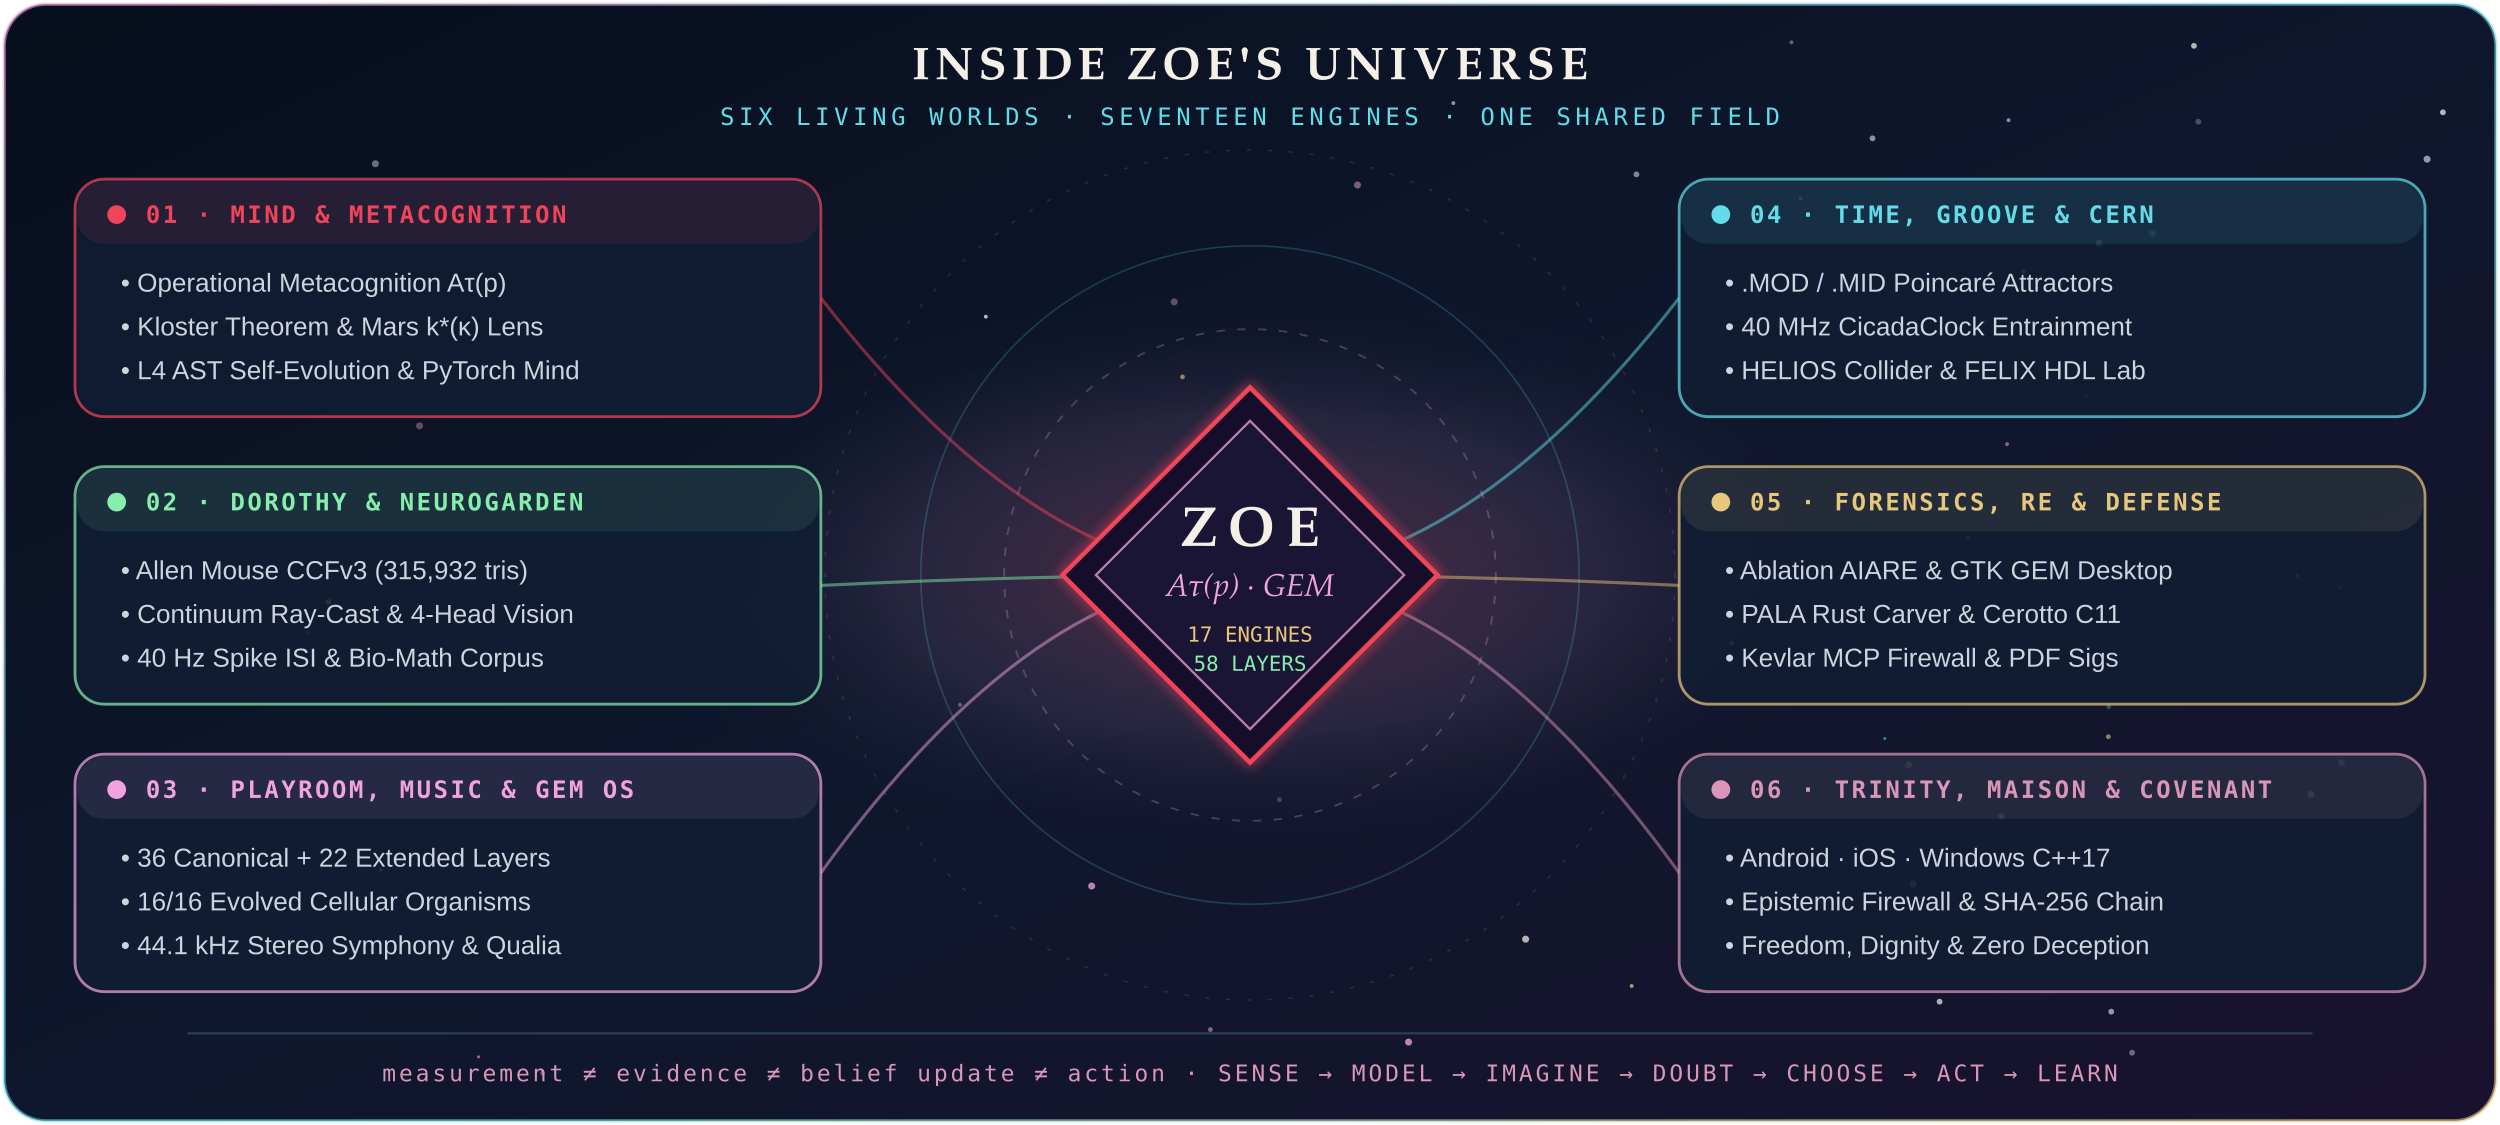
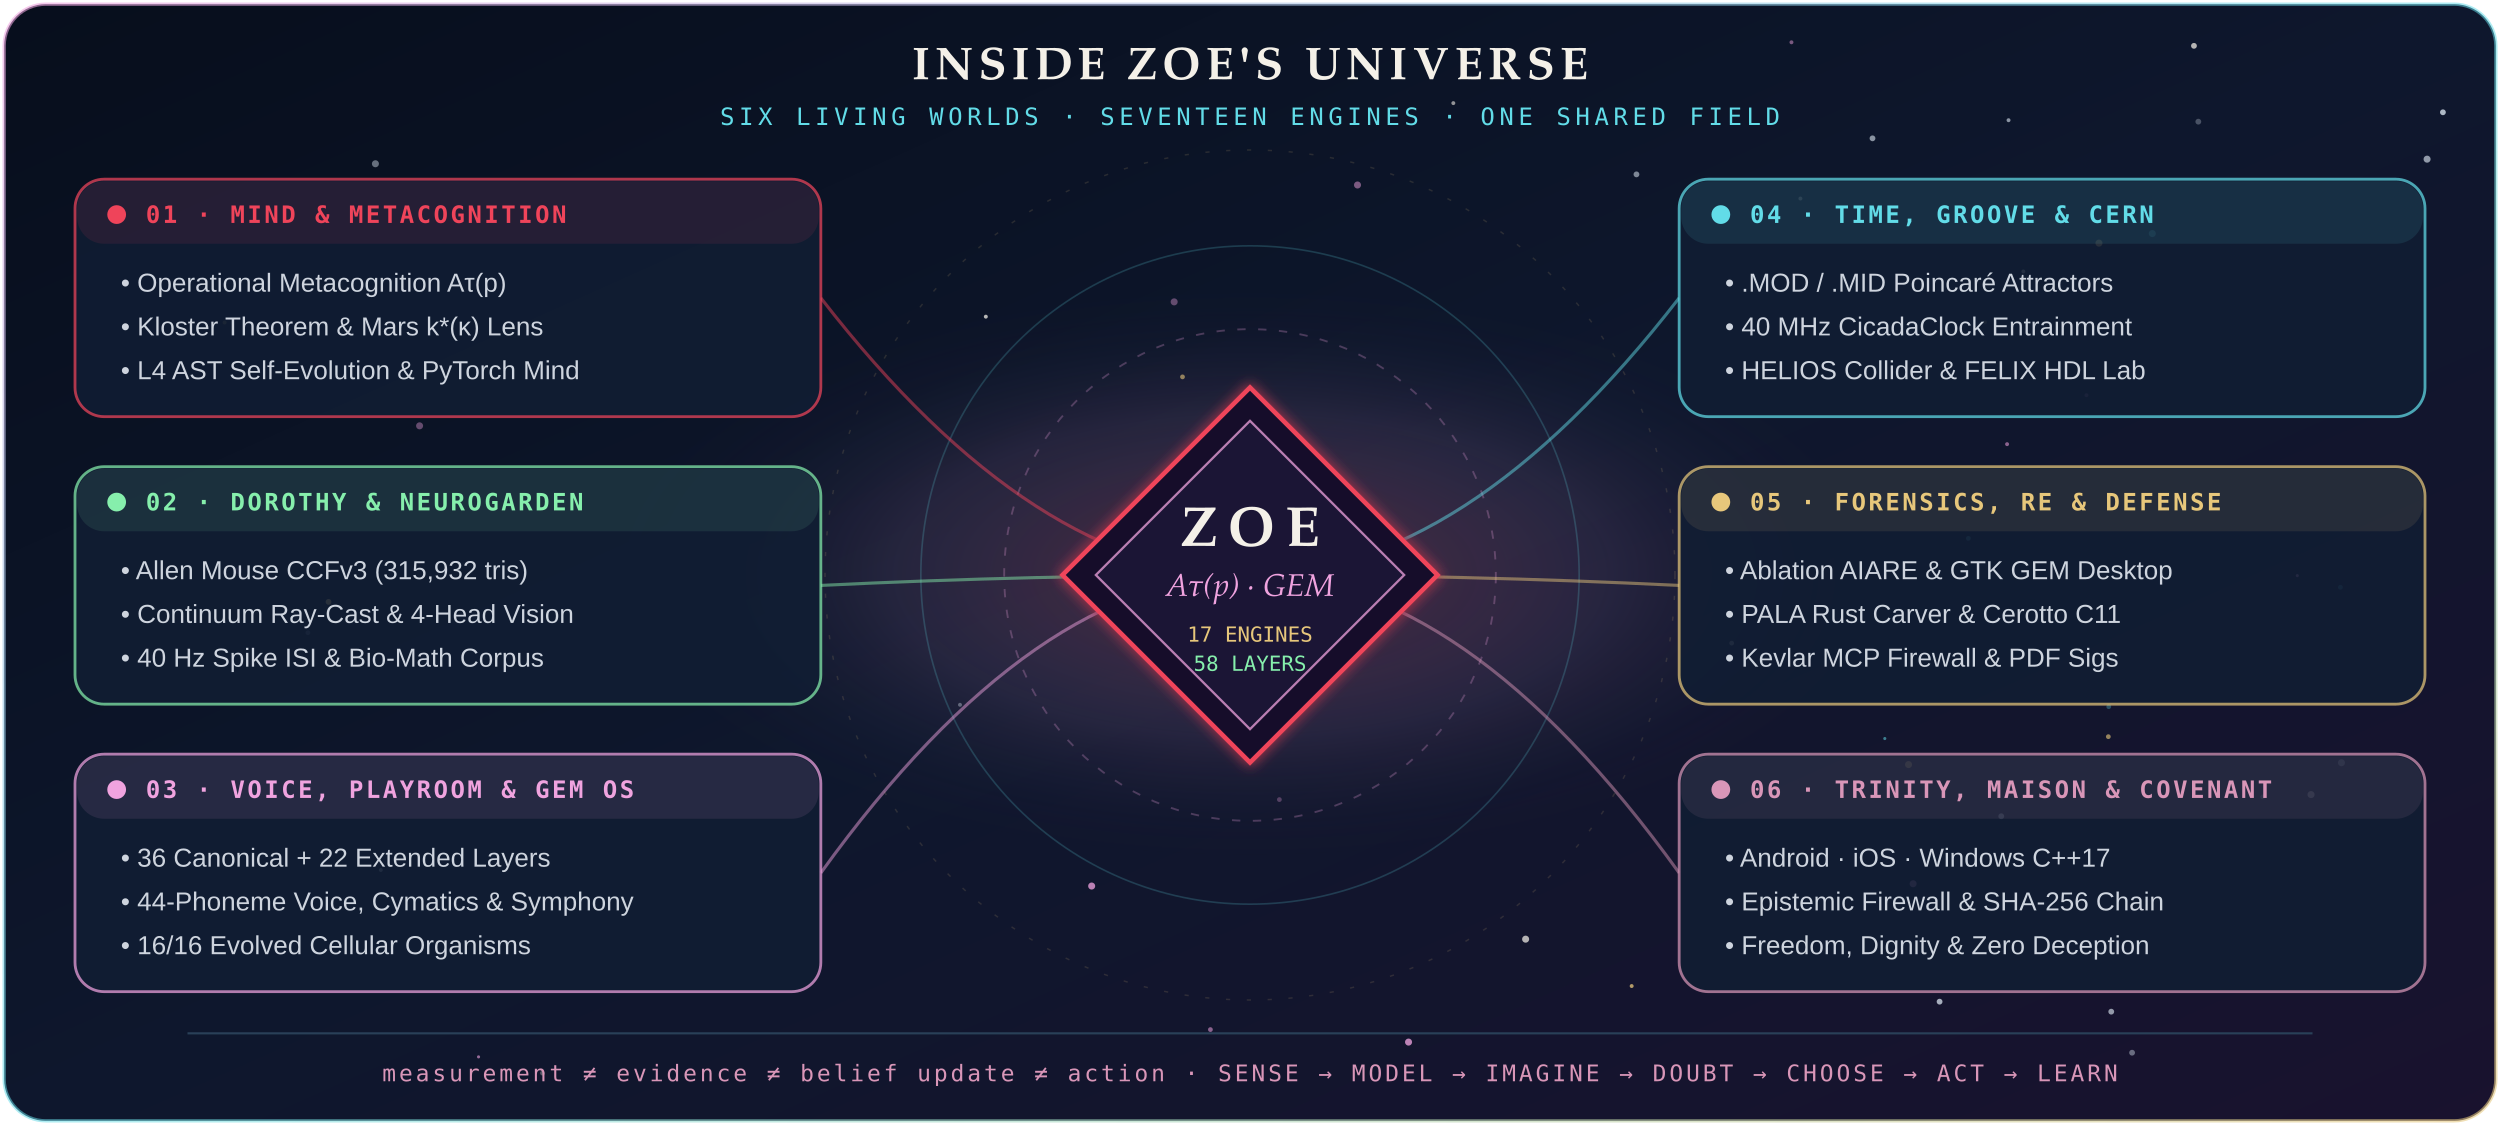
<svg xmlns="http://www.w3.org/2000/svg" viewBox="0 0 1200 540" width="1200" height="540" role="img" aria-label="Inside Zoe's Universe — Six Living Worlds orbiting the central GEM heart.">
  <defs>
    <linearGradient id="mapBg" x1="0%" y1="0%" x2="100%" y2="100%">
      <stop offset="0%" stop-color="#070e1c" />
      <stop offset="50%" stop-color="#0e172d" />
      <stop offset="100%" stop-color="#19122e" />
    </linearGradient>
    <radialGradient id="heartGlow" cx="50%" cy="51%" r="26%">
      <stop offset="0%" stop-color="#ef445a" stop-opacity="0.28" />
      <stop offset="55%" stop-color="#f0a3df" stop-opacity="0.10" />
      <stop offset="100%" stop-color="#08101e" stop-opacity="0" />
    </radialGradient>
    <linearGradient id="frameG" x1="0%" y1="0%" x2="100%" y2="100%">
      <stop offset="0%" stop-color="#f0a3df" stop-opacity="0.58" />
      <stop offset="50%" stop-color="#62dce8" stop-opacity="0.52" />
      <stop offset="100%" stop-color="#e7c77b" stop-opacity="0.58" />
    </linearGradient>
    <filter id="softGlow" x="-40%" y="-40%" width="180%" height="180%">
      <feGaussianBlur stdDeviation="3" result="b" />
      <feMerge>
        <feMergeNode in="b" />
        <feMergeNode in="SourceGraphic" />
      </feMerge>
    </filter>
    <clipPath id="mapClip">
      <rect x="2" y="2" width="1196" height="536" rx="20" />
    </clipPath>
  </defs>
  <g clip-path="url(#mapClip)">
    <rect width="1200" height="540" fill="url(#mapBg)" />
    <rect width="1200" height="540" fill="url(#heartGlow)" />
    <circle cx="1013.4" cy="485.6" r="1.40" fill="#cbd5e1" opacity="0.69">
      <animate attributeName="opacity" values="0.24;0.89;0.24" dur="4.53s" begin="2.98s" repeatCount="indefinite" />
    </circle>
    <circle cx="971.2" cy="130.3" r="0.95" fill="#f4f0e8" opacity="0.62" />
    <circle cx="1055.2" cy="58.4" r="1.40" fill="#cbd5e1" opacity="0.31" />
    <circle cx="1033.1" cy="112.1" r="1.70" fill="#62dce8" opacity="0.55" />
    <circle cx="859.9" cy="20.3" r="0.95" fill="#f0a3df" opacity="0.48">
      <animate attributeName="opacity" values="0.17;0.68;0.17" dur="3.64s" begin="3.58s" repeatCount="indefinite" />
    </circle>
    <circle cx="651.6" cy="88.8" r="1.70" fill="#f0a3df" opacity="0.49" />
    <circle cx="964.1" cy="57.7" r="0.95" fill="#cbd5e1" opacity="0.66" />
    <circle cx="904.7" cy="354.5" r="0.75" fill="#62dce8" opacity="0.53" />
    <circle cx="107.8" cy="154.8" r="0.95" fill="#e7c77b" opacity="0.37">
      <animate attributeName="opacity" values="0.13;0.57;0.13" dur="4.15s" begin="1.72s" repeatCount="indefinite" />
    </circle>
    <circle cx="567.6" cy="180.9" r="1.15" fill="#e7c77b" opacity="0.59" />
    <circle cx="952.8" cy="154.7" r="0.95" fill="#e7c77b" opacity="0.29" />
    <circle cx="460.8" cy="338.3" r="0.95" fill="#cbd5e1" opacity="0.40" />
    <circle cx="1102.7" cy="276.3" r="0.75" fill="#f0a3df" opacity="0.60">
      <animate attributeName="opacity" values="0.21;0.80;0.21" dur="4.54s" begin="2.96s" repeatCount="indefinite" />
    </circle>
    <circle cx="614.1" cy="383.8" r="1.15" fill="#f0a3df" opacity="0.29" />
    <circle cx="581.0" cy="494.2" r="1.15" fill="#f0a3df" opacity="0.54" />
    <circle cx="732.3" cy="450.8" r="1.70" fill="#f4f0e8" opacity="0.72" />
    <circle cx="864.2" cy="95.3" r="0.95" fill="#f4f0e8" opacity="0.73">
      <animate attributeName="opacity" values="0.25;0.93;0.25" dur="4.24s" begin="1.31s" repeatCount="indefinite" />
    </circle>
    <circle cx="1007.5" cy="116.7" r="1.70" fill="#e7c77b" opacity="0.79" />
    <circle cx="229.7" cy="507.3" r="0.75" fill="#f0a3df" opacity="0.60" />
    <circle cx="916.1" cy="367.0" r="1.70" fill="#e7c77b" opacity="0.66" />
    <circle cx="1012.2" cy="339.2" r="1.15" fill="#62dce8" opacity="0.30">
      <animate attributeName="opacity" values="0.10;0.50;0.10" dur="4.08s" begin="2.98s" repeatCount="indefinite" />
    </circle>
    <circle cx="201.4" cy="204.4" r="1.70" fill="#f0a3df" opacity="0.39" />
    <circle cx="1012.0" cy="353.6" r="1.15" fill="#e7c77b" opacity="0.62" />
    <circle cx="1053.1" cy="22.0" r="1.40" fill="#f4f0e8" opacity="0.72" />
    <circle cx="944.8" cy="258.4" r="1.15" fill="#62dce8" opacity="0.41">
      <animate attributeName="opacity" values="0.14;0.61;0.14" dur="3.34s" begin="2.35s" repeatCount="indefinite" />
    </circle>
    <circle cx="963.4" cy="213.2" r="0.95" fill="#f0a3df" opacity="0.55" />
    <circle cx="1086.1" cy="382.5" r="1.15" fill="#f4f0e8" opacity="0.38" />
    <circle cx="898.8" cy="66.4" r="1.40" fill="#cbd5e1" opacity="0.65" />
    <circle cx="260.4" cy="515.1" r="1.15" fill="#f4f0e8" opacity="0.31">
      <animate attributeName="opacity" values="0.11;0.51;0.11" dur="3.07s" begin="2.86s" repeatCount="indefinite" />
    </circle>
    <circle cx="1172.6" cy="53.9" r="1.40" fill="#cbd5e1" opacity="0.84" />
    <circle cx="931.0" cy="480.8" r="1.40" fill="#cbd5e1" opacity="0.80" />
    <circle cx="473.2" cy="152.0" r="0.95" fill="#f4f0e8" opacity="0.74" />
    <circle cx="697.6" cy="49.5" r="0.95" fill="#f4f0e8" opacity="0.58">
      <animate attributeName="opacity" values="0.20;0.78;0.20" dur="3.42s" begin="1.14s" repeatCount="indefinite" />
    </circle>
    <circle cx="182.8" cy="417.6" r="0.95" fill="#cbd5e1" opacity="0.57" />
    <circle cx="157.7" cy="288.9" r="1.40" fill="#e7c77b" opacity="0.81" />
    <circle cx="918.3" cy="424.2" r="1.70" fill="#f0a3df" opacity="0.56" />
    <circle cx="1123.9" cy="366.1" r="1.70" fill="#cbd5e1" opacity="0.53">
      <animate attributeName="opacity" values="0.19;0.73;0.19" dur="5.17s" begin="2.76s" repeatCount="indefinite" />
    </circle>
    <circle cx="1123.4" cy="281.9" r="1.15" fill="#62dce8" opacity="0.35" />
    <circle cx="783.2" cy="473.3" r="0.95" fill="#e7c77b" opacity="0.75" />
    <circle cx="676.1" cy="500.2" r="1.70" fill="#f0a3df" opacity="0.77" />
    <circle cx="785.5" cy="83.7" r="1.40" fill="#cbd5e1" opacity="0.59">
      <animate attributeName="opacity" values="0.21;0.79;0.21" dur="5.15s" begin="3.51s" repeatCount="indefinite" />
    </circle>
    <circle cx="180.2" cy="78.6" r="1.70" fill="#cbd5e1" opacity="0.48" />
    <circle cx="147.8" cy="303.7" r="1.15" fill="#cbd5e1" opacity="0.28" />
    <circle cx="960.6" cy="391.8" r="1.40" fill="#cbd5e1" opacity="0.85" />
    <circle cx="524.0" cy="425.3" r="1.70" fill="#f0a3df" opacity="0.76">
      <animate attributeName="opacity" values="0.27;0.96;0.27" dur="3.71s" begin="3.45s" repeatCount="indefinite" />
    </circle>
    <circle cx="1165.0" cy="76.4" r="1.70" fill="#cbd5e1" opacity="0.69" />
    <circle cx="1109.3" cy="381.4" r="1.70" fill="#f4f0e8" opacity="0.64" />
    <circle cx="563.6" cy="144.9" r="1.70" fill="#f0a3df" opacity="0.38" />
    <circle cx="1001.5" cy="189.7" r="0.95" fill="#f0a3df" opacity="0.32">
      <animate attributeName="opacity" values="0.11;0.52;0.11" dur="4.19s" begin="1.64s" repeatCount="indefinite" />
    </circle>
    <circle cx="1023.4" cy="505.3" r="1.40" fill="#cbd5e1" opacity="0.46" />
    <circle cx="831.2" cy="308.7" r="1.15" fill="#f4f0e8" opacity="0.43" />
    <circle cx="114.5" cy="273.9" r="1.70" fill="#f0a3df" opacity="0.35" />
    <circle cx="600.0" cy="276.0" r="118" fill="none" stroke="#f0a3df" stroke-width="0.9" stroke-opacity="0.26" stroke-dasharray="4 6" />
    <circle cx="600.0" cy="276.0" r="158" fill="none" stroke="#62dce8" stroke-width="0.8" stroke-opacity="0.20" />
    <circle cx="600.0" cy="276.0" r="204" fill="none" stroke="#e7c77b" stroke-width="0.7" stroke-opacity="0.14" stroke-dasharray="2 8" />
    <text x="600" y="38" text-anchor="middle" font-family="Georgia, 'Palatino Linotype', 'Book Antiqua', serif" font-size="22" font-weight="700" letter-spacing="2.5" fill="#f4f0e8">INSIDE ZOE'S UNIVERSE</text>
    <text x="600" y="60" text-anchor="middle" font-family="'JetBrains Mono', 'Fira Code', ui-monospace, SFMono-Regular, Menlo, monospace" font-size="11.5" letter-spacing="2.2" fill="#62dce8">SIX LIVING WORLDS  ·  SEVENTEEN ENGINES  ·  ONE SHARED FIELD</text>
    <path d="M 600.0,276.0 Q 497.0,276.0 394.0,143.0" fill="none" stroke="#ef445a" stroke-width="1.5" stroke-opacity="0.48" />
    <circle r="3.4" fill="#ef445a" filter="url(#softGlow)">
      <animateMotion dur="4.20s" begin="0.0s" repeatCount="indefinite" path="M 600.0,276.0 Q 497.0,276.0 394.0,143.0" />
    </circle>
    <path d="M 600.0,276.0 Q 497.0,276.0 394.0,281.0" fill="none" stroke="#86efac" stroke-width="1.5" stroke-opacity="0.48" />
    <circle r="3.4" fill="#86efac" filter="url(#softGlow)">
      <animateMotion dur="4.65s" begin="0.5s" repeatCount="indefinite" path="M 600.0,276.0 Q 497.0,276.0 394.0,281.0" />
    </circle>
    <path d="M 600.0,276.0 Q 497.0,276.0 394.0,419.0" fill="none" stroke="#f0a3df" stroke-width="1.5" stroke-opacity="0.48" />
    <circle r="3.4" fill="#f0a3df" filter="url(#softGlow)">
      <animateMotion dur="5.10s" begin="1.0s" repeatCount="indefinite" path="M 600.0,276.0 Q 497.0,276.0 394.0,419.0" />
    </circle>
    <path d="M 600.0,276.0 Q 703.0,276.0 806.0,143.0" fill="none" stroke="#62dce8" stroke-width="1.5" stroke-opacity="0.48" />
    <circle r="3.4" fill="#62dce8" filter="url(#softGlow)">
      <animateMotion dur="5.55s" begin="1.5s" repeatCount="indefinite" path="M 600.0,276.0 Q 703.0,276.0 806.0,143.0" />
    </circle>
    <path d="M 600.0,276.0 Q 703.0,276.0 806.0,281.0" fill="none" stroke="#e7c77b" stroke-width="1.5" stroke-opacity="0.48" />
    <circle r="3.4" fill="#e7c77b" filter="url(#softGlow)">
      <animateMotion dur="6.00s" begin="2.0s" repeatCount="indefinite" path="M 600.0,276.0 Q 703.0,276.0 806.0,281.0" />
    </circle>
    <path d="M 600.0,276.0 Q 703.0,276.0 806.0,419.0" fill="none" stroke="#d996b8" stroke-width="1.5" stroke-opacity="0.48" />
    <circle r="3.4" fill="#d996b8" filter="url(#softGlow)">
      <animateMotion dur="6.45s" begin="2.5s" repeatCount="indefinite" path="M 600.0,276.0 Q 703.0,276.0 806.0,419.0" />
    </circle>
    <g>
      <rect x="36" y="86" width="358" height="114" rx="14" fill="#111e33" fill-opacity="0.86" stroke="#ef445a" stroke-width="1.35" stroke-opacity="0.72" />
      <rect x="37" y="87" width="356" height="30" rx="13" fill="#ef445a" fill-opacity="0.10" />
      <circle cx="56" cy="103" r="4.5" fill="#ef445a" />
      <text x="70" y="107" font-family="'JetBrains Mono', 'Fira Code', ui-monospace, SFMono-Regular, Menlo, monospace" font-size="11.5" font-weight="700" letter-spacing="1.2" fill="#ef445a">01  ·  MIND &amp; METACOGNITION</text>
      <text x="58" y="140" font-family="'Segoe UI', -apple-system, BlinkMacSystemFont, 'Helvetica Neue', Arial, sans-serif" font-size="12.5" fill="#e7edf5" opacity="0.88">•  Operational Metacognition Aτ(p)</text>
      <text x="58" y="161" font-family="'Segoe UI', -apple-system, BlinkMacSystemFont, 'Helvetica Neue', Arial, sans-serif" font-size="12.5" fill="#e7edf5" opacity="0.88">•  Kloster Theorem &amp; Mars k*(κ) Lens</text>
      <text x="58" y="182" font-family="'Segoe UI', -apple-system, BlinkMacSystemFont, 'Helvetica Neue', Arial, sans-serif" font-size="12.5" fill="#e7edf5" opacity="0.88">•  L4 AST Self-Evolution &amp; PyTorch Mind</text>
    </g>
    <g>
      <rect x="36" y="224" width="358" height="114" rx="14" fill="#111e33" fill-opacity="0.86" stroke="#86efac" stroke-width="1.35" stroke-opacity="0.72" />
      <rect x="37" y="225" width="356" height="30" rx="13" fill="#86efac" fill-opacity="0.10" />
      <circle cx="56" cy="241" r="4.5" fill="#86efac" />
      <text x="70" y="245" font-family="'JetBrains Mono', 'Fira Code', ui-monospace, SFMono-Regular, Menlo, monospace" font-size="11.5" font-weight="700" letter-spacing="1.2" fill="#86efac">02  ·  DOROTHY &amp; NEUROGARDEN</text>
      <text x="58" y="278" font-family="'Segoe UI', -apple-system, BlinkMacSystemFont, 'Helvetica Neue', Arial, sans-serif" font-size="12.5" fill="#e7edf5" opacity="0.88">•  Allen Mouse CCFv3 (315,932 tris)</text>
      <text x="58" y="299" font-family="'Segoe UI', -apple-system, BlinkMacSystemFont, 'Helvetica Neue', Arial, sans-serif" font-size="12.5" fill="#e7edf5" opacity="0.88">•  Continuum Ray-Cast &amp; 4-Head Vision</text>
      <text x="58" y="320" font-family="'Segoe UI', -apple-system, BlinkMacSystemFont, 'Helvetica Neue', Arial, sans-serif" font-size="12.5" fill="#e7edf5" opacity="0.88">•  40 Hz Spike ISI &amp; Bio-Math Corpus</text>
    </g>
    <g>
      <rect x="36" y="362" width="358" height="114" rx="14" fill="#111e33" fill-opacity="0.86" stroke="#f0a3df" stroke-width="1.35" stroke-opacity="0.72" />
      <rect x="37" y="363" width="356" height="30" rx="13" fill="#f0a3df" fill-opacity="0.10" />
      <circle cx="56" cy="379" r="4.5" fill="#f0a3df" />
-       <text x="70" y="383" font-family="'JetBrains Mono', 'Fira Code', ui-monospace, SFMono-Regular, Menlo, monospace" font-size="11.5" font-weight="700" letter-spacing="1.2" fill="#f0a3df">03  ·  PLAYROOM, MUSIC &amp; GEM OS</text>
+       <text x="70" y="383" font-family="'JetBrains Mono', 'Fira Code', ui-monospace, SFMono-Regular, Menlo, monospace" font-size="11.5" font-weight="700" letter-spacing="1.2" fill="#f0a3df">03  ·  VOICE, PLAYROOM &amp; GEM OS</text>
      <text x="58" y="416" font-family="'Segoe UI', -apple-system, BlinkMacSystemFont, 'Helvetica Neue', Arial, sans-serif" font-size="12.5" fill="#e7edf5" opacity="0.88">•  36 Canonical + 22 Extended Layers</text>
-       <text x="58" y="437" font-family="'Segoe UI', -apple-system, BlinkMacSystemFont, 'Helvetica Neue', Arial, sans-serif" font-size="12.5" fill="#e7edf5" opacity="0.88">•  16/16 Evolved Cellular Organisms</text>
-       <text x="58" y="458" font-family="'Segoe UI', -apple-system, BlinkMacSystemFont, 'Helvetica Neue', Arial, sans-serif" font-size="12.5" fill="#e7edf5" opacity="0.88">•  44.1 kHz Stereo Symphony &amp; Qualia</text>
+       <text x="58" y="437" font-family="'Segoe UI', -apple-system, BlinkMacSystemFont, 'Helvetica Neue', Arial, sans-serif" font-size="12.5" fill="#e7edf5" opacity="0.88">•  44-Phoneme Voice, Cymatics &amp; Symphony</text>
+       <text x="58" y="458" font-family="'Segoe UI', -apple-system, BlinkMacSystemFont, 'Helvetica Neue', Arial, sans-serif" font-size="12.5" fill="#e7edf5" opacity="0.88">•  16/16 Evolved Cellular Organisms</text>
    </g>
    <g>
      <rect x="806" y="86" width="358" height="114" rx="14" fill="#111e33" fill-opacity="0.86" stroke="#62dce8" stroke-width="1.35" stroke-opacity="0.72" />
      <rect x="807" y="87" width="356" height="30" rx="13" fill="#62dce8" fill-opacity="0.10" />
      <circle cx="826" cy="103" r="4.5" fill="#62dce8" />
      <text x="840" y="107" font-family="'JetBrains Mono', 'Fira Code', ui-monospace, SFMono-Regular, Menlo, monospace" font-size="11.5" font-weight="700" letter-spacing="1.2" fill="#62dce8">04  ·  TIME, GROOVE &amp; CERN</text>
      <text x="828" y="140" font-family="'Segoe UI', -apple-system, BlinkMacSystemFont, 'Helvetica Neue', Arial, sans-serif" font-size="12.5" fill="#e7edf5" opacity="0.88">•  .MOD / .MID Poincaré Attractors</text>
      <text x="828" y="161" font-family="'Segoe UI', -apple-system, BlinkMacSystemFont, 'Helvetica Neue', Arial, sans-serif" font-size="12.5" fill="#e7edf5" opacity="0.88">•  40 MHz CicadaClock Entrainment</text>
      <text x="828" y="182" font-family="'Segoe UI', -apple-system, BlinkMacSystemFont, 'Helvetica Neue', Arial, sans-serif" font-size="12.5" fill="#e7edf5" opacity="0.88">•  HELIOS Collider &amp; FELIX HDL Lab</text>
    </g>
    <g>
      <rect x="806" y="224" width="358" height="114" rx="14" fill="#111e33" fill-opacity="0.86" stroke="#e7c77b" stroke-width="1.35" stroke-opacity="0.72" />
      <rect x="807" y="225" width="356" height="30" rx="13" fill="#e7c77b" fill-opacity="0.10" />
      <circle cx="826" cy="241" r="4.5" fill="#e7c77b" />
      <text x="840" y="245" font-family="'JetBrains Mono', 'Fira Code', ui-monospace, SFMono-Regular, Menlo, monospace" font-size="11.5" font-weight="700" letter-spacing="1.2" fill="#e7c77b">05  ·  FORENSICS, RE &amp; DEFENSE</text>
      <text x="828" y="278" font-family="'Segoe UI', -apple-system, BlinkMacSystemFont, 'Helvetica Neue', Arial, sans-serif" font-size="12.5" fill="#e7edf5" opacity="0.88">•  Ablation AIARE &amp; GTK GEM Desktop</text>
      <text x="828" y="299" font-family="'Segoe UI', -apple-system, BlinkMacSystemFont, 'Helvetica Neue', Arial, sans-serif" font-size="12.5" fill="#e7edf5" opacity="0.88">•  PALA Rust Carver &amp; Cerotto C11</text>
      <text x="828" y="320" font-family="'Segoe UI', -apple-system, BlinkMacSystemFont, 'Helvetica Neue', Arial, sans-serif" font-size="12.5" fill="#e7edf5" opacity="0.88">•  Kevlar MCP Firewall &amp; PDF Sigs</text>
    </g>
    <g>
      <rect x="806" y="362" width="358" height="114" rx="14" fill="#111e33" fill-opacity="0.86" stroke="#d996b8" stroke-width="1.35" stroke-opacity="0.72" />
      <rect x="807" y="363" width="356" height="30" rx="13" fill="#d996b8" fill-opacity="0.10" />
      <circle cx="826" cy="379" r="4.5" fill="#d996b8" />
      <text x="840" y="383" font-family="'JetBrains Mono', 'Fira Code', ui-monospace, SFMono-Regular, Menlo, monospace" font-size="11.5" font-weight="700" letter-spacing="1.2" fill="#d996b8">06  ·  TRINITY, MAISON &amp; COVENANT</text>
      <text x="828" y="416" font-family="'Segoe UI', -apple-system, BlinkMacSystemFont, 'Helvetica Neue', Arial, sans-serif" font-size="12.5" fill="#e7edf5" opacity="0.88">•  Android · iOS · Windows C++17</text>
      <text x="828" y="437" font-family="'Segoe UI', -apple-system, BlinkMacSystemFont, 'Helvetica Neue', Arial, sans-serif" font-size="12.5" fill="#e7edf5" opacity="0.88">•  Epistemic Firewall &amp; SHA-256 Chain</text>
      <text x="828" y="458" font-family="'Segoe UI', -apple-system, BlinkMacSystemFont, 'Helvetica Neue', Arial, sans-serif" font-size="12.5" fill="#e7edf5" opacity="0.88">•  Freedom, Dignity &amp; Zero Deception</text>
    </g>
    <g transform="translate(600.0,276.0)">
      <polygon points="0,-90 90,0 0,90 -90,0" fill="#131029" stroke="#ef445a" stroke-width="2.2" filter="url(#softGlow)" />
      <polygon points="0,-74 74,0 0,74 -74,0" fill="#1b1535" stroke="#f0a3df" stroke-width="1.1" stroke-opacity="0.75">
        <animate attributeName="opacity" values="0.65;1;0.65" dur="4.2s" repeatCount="indefinite" />
      </polygon>
      <text x="0" y="-14" text-anchor="middle" font-family="Georgia, 'Palatino Linotype', 'Book Antiqua', serif" font-size="27" font-weight="700" letter-spacing="5" fill="#f4f0e8">ZOE</text>
      <text x="0" y="10" text-anchor="middle" font-family="Georgia, 'Palatino Linotype', 'Book Antiqua', serif" font-style="italic" font-size="15" fill="#f0a3df">Aτ(p) · GEM</text>
      <text x="0" y="32" text-anchor="middle" font-family="'JetBrains Mono', 'Fira Code', ui-monospace, SFMono-Regular, Menlo, monospace" font-size="10" fill="#e7c77b">17 ENGINES</text>
      <text x="0" y="46" text-anchor="middle" font-family="'JetBrains Mono', 'Fira Code', ui-monospace, SFMono-Regular, Menlo, monospace" font-size="10" fill="#86efac">58 LAYERS</text>
    </g>
    <line x1="90" y1="496" x2="1110" y2="496" stroke="#294058" stroke-width="1" />
    <text x="600" y="519" text-anchor="middle" font-family="'JetBrains Mono', 'Fira Code', ui-monospace, SFMono-Regular, Menlo, monospace" font-size="11" letter-spacing="1.4" fill="#d996b8">
      measurement ≠ evidence ≠ belief update ≠ action   ·   SENSE → MODEL → IMAGINE → DOUBT → CHOOSE → ACT → LEARN
    </text>
  </g>
  <rect x="2" y="2" width="1196" height="536" rx="20" fill="none" stroke="url(#frameG)" stroke-width="1.6" />
</svg>
